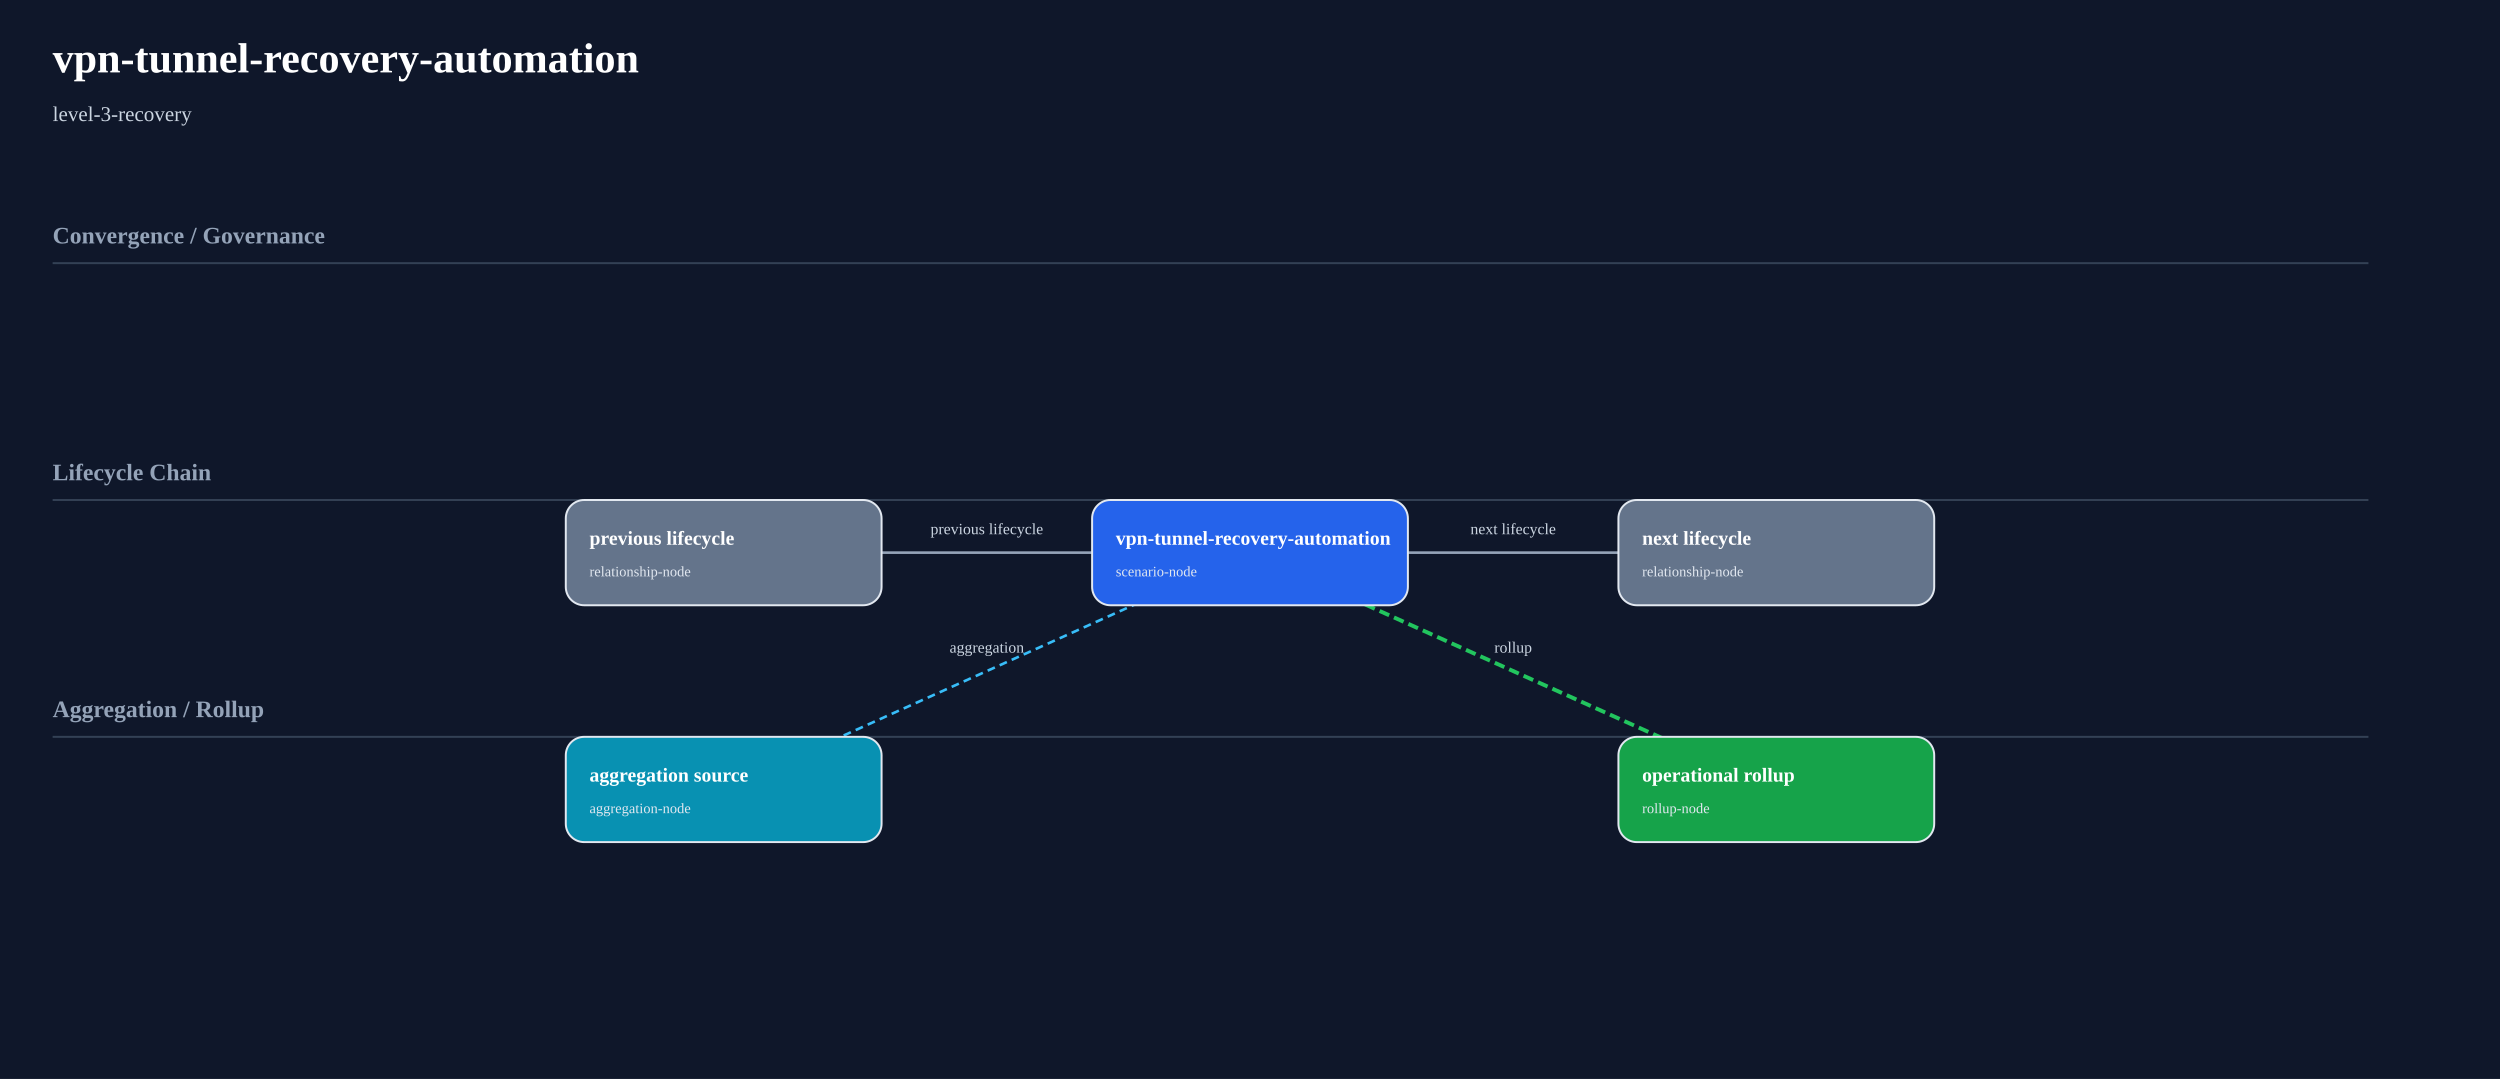
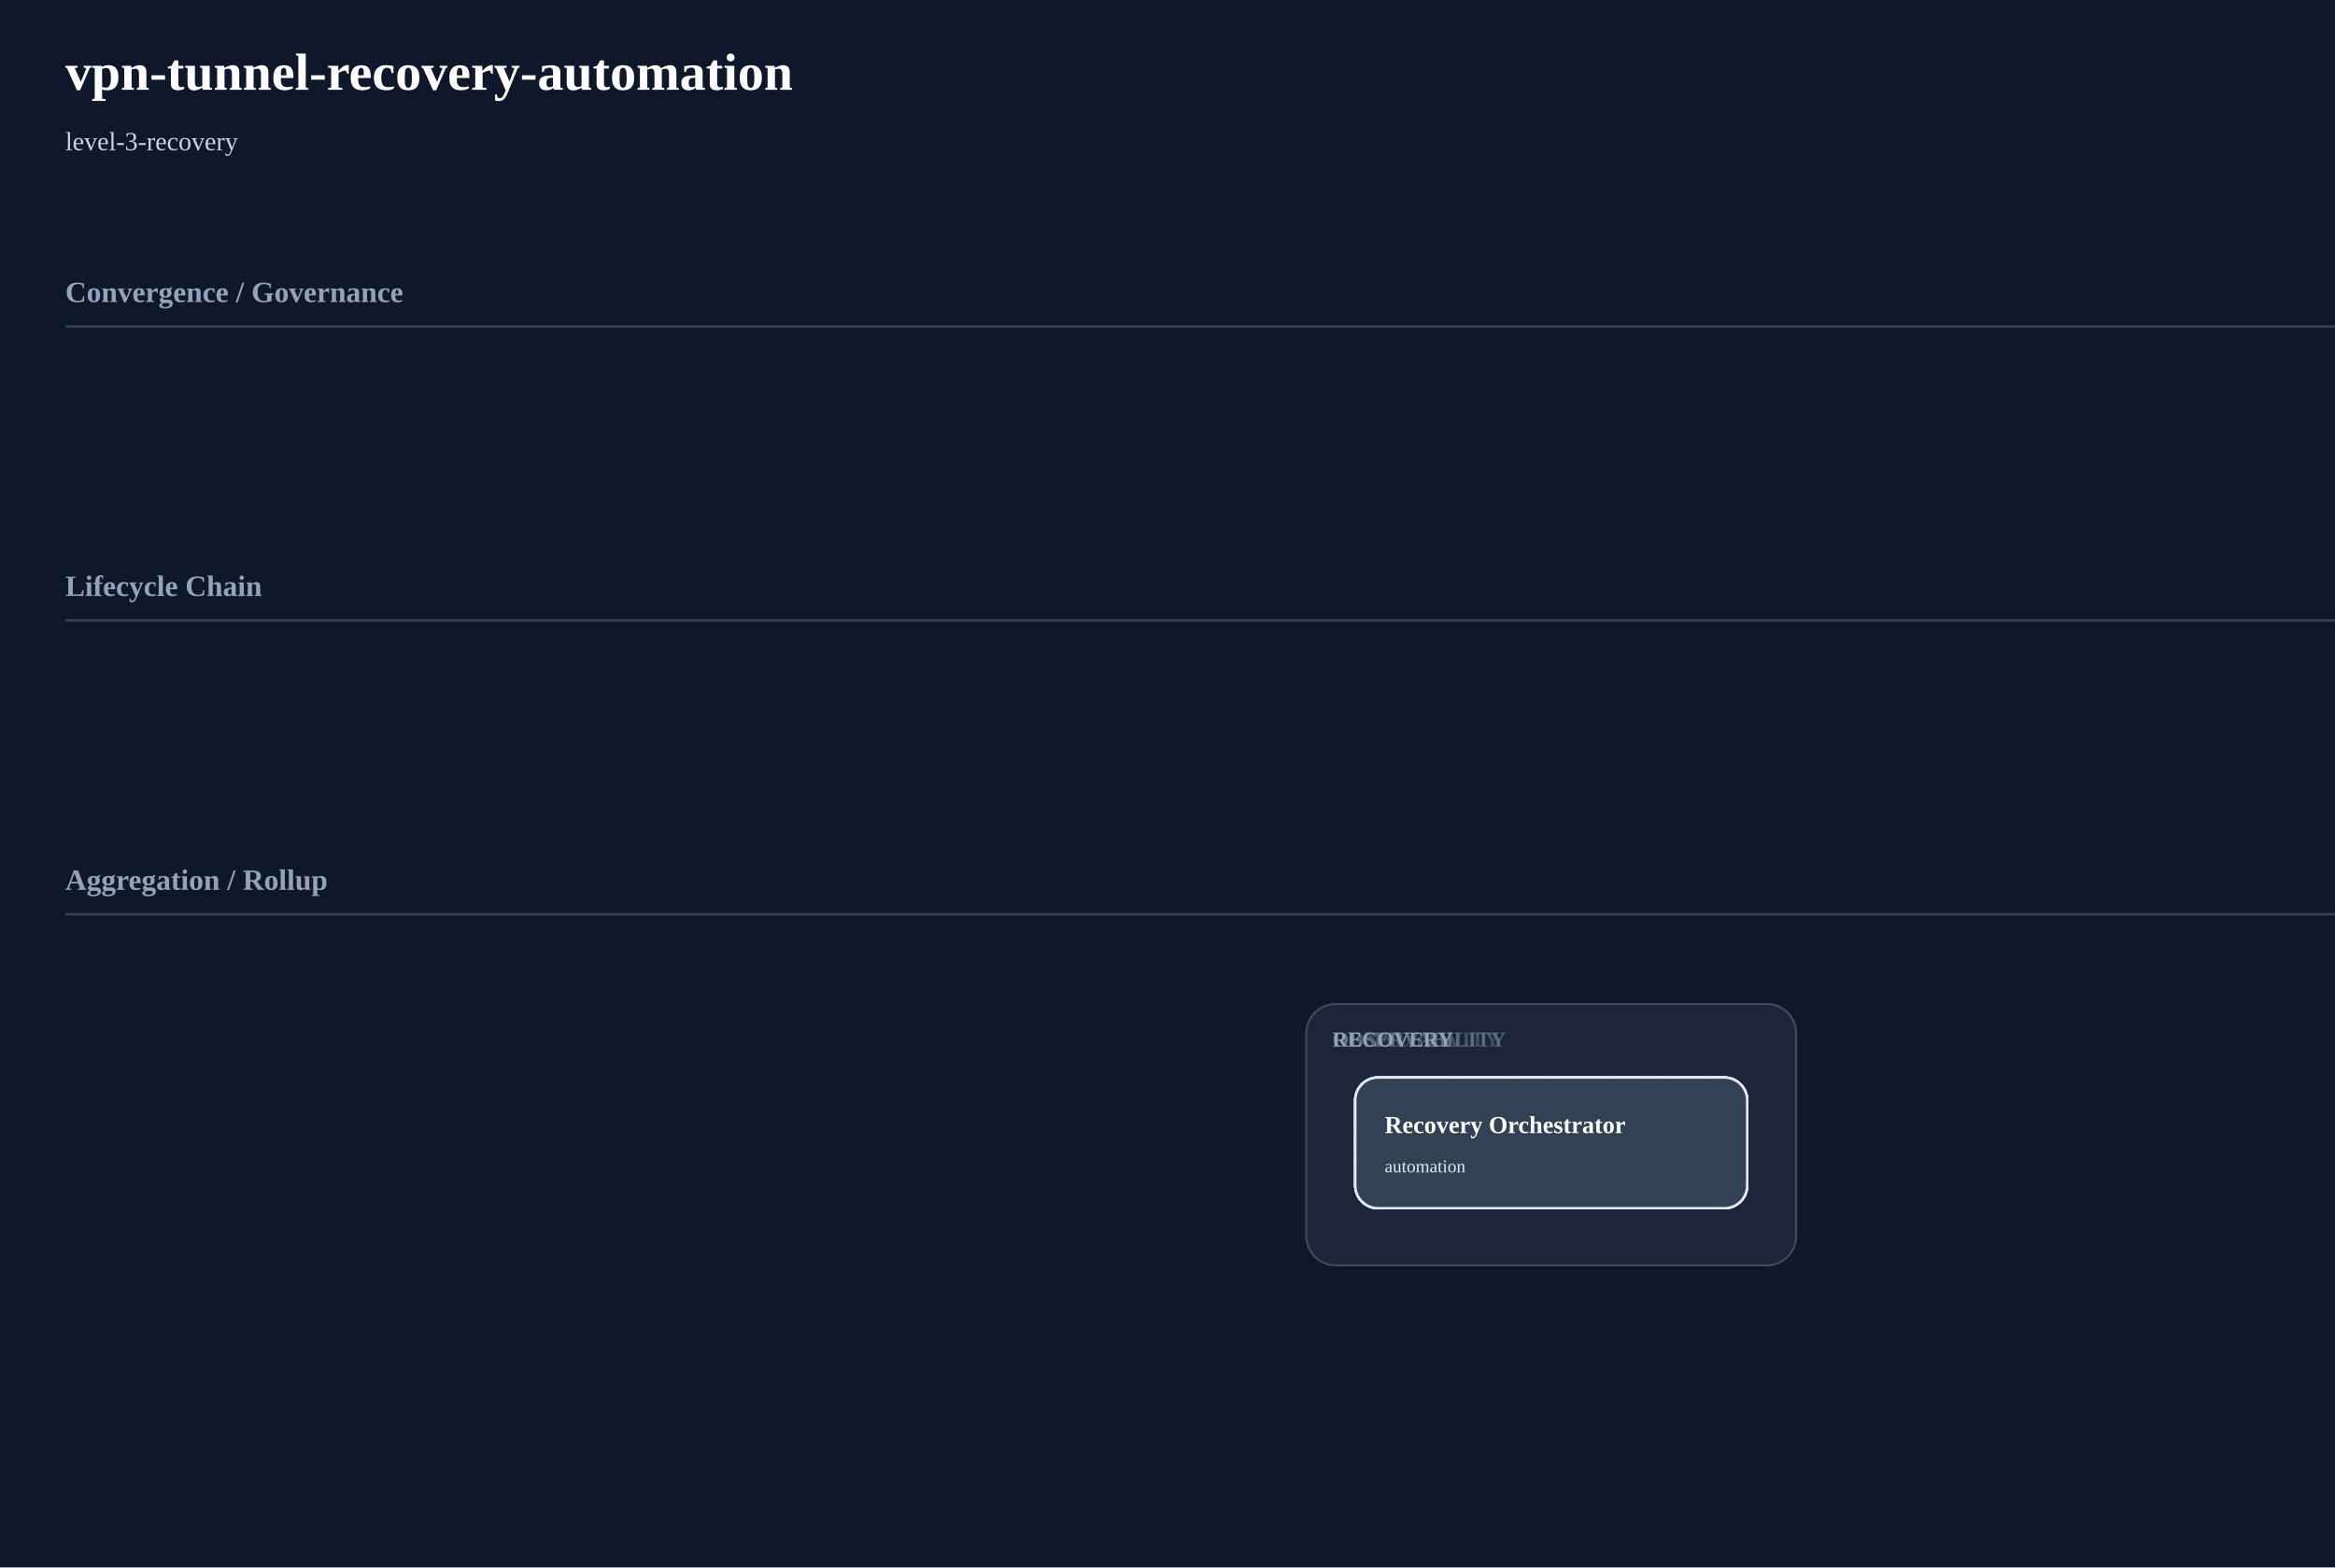
- <svg xmlns="http://www.w3.org/2000/svg" width="1900" height="820">
+ <svg xmlns="http://www.w3.org/2000/svg" width="1430" height="960">
  <rect width="100%" height="100%" fill="#0f172a" />
  <defs>
    <marker id="arrow" markerWidth="10" markerHeight="10" refX="9" refY="3" orient="auto" markerUnits="strokeWidth">
      <path d="M0,0 L0,6 L9,3 z" fill="#94a3b8" />
    </marker>
  </defs>
  <text x="40" y="55" fill="#ffffff" font-size="32" font-weight="bold">vpn-tunnel-recovery-automation</text>
  <text x="40" y="92" fill="#cbd5e1" font-size="16">level-3-recovery</text>
  <text x="40" y="185" fill="#94a3b8" font-size="18" font-weight="bold">Convergence / Governance</text>
  <text x="40" y="365" fill="#94a3b8" font-size="18" font-weight="bold">Lifecycle Chain</text>
  <text x="40" y="545" fill="#94a3b8" font-size="18" font-weight="bold">Aggregation / Rollup</text>
  <line x1="40" y1="200" x2="1800" y2="200" stroke="#334155" stroke-width="1.5" />
  <line x1="40" y1="380" x2="1800" y2="380" stroke="#334155" stroke-width="1.5" />
  <line x1="40" y1="560" x2="1800" y2="560" stroke="#334155" stroke-width="1.5" />
-   <line x1="550" y1="420" x2="950" y2="420" stroke="#94a3b8" stroke-width="2" stroke-dasharray="" marker-end="url(#arrow)" />
-   <text x="750.0" y="406.0" fill="#cbd5e1" font-size="12" text-anchor="middle">previous lifecycle</text>
-   <line x1="950" y1="420" x2="1350" y2="420" stroke="#94a3b8" stroke-width="2" stroke-dasharray="" marker-end="url(#arrow)" />
-   <text x="1150.0" y="406.0" fill="#cbd5e1" font-size="12" text-anchor="middle">next lifecycle</text>
-   <line x1="550" y1="600" x2="950" y2="420" stroke="#38bdf8" stroke-width="2" stroke-dasharray="6,4" marker-end="url(#arrow)" />
-   <text x="750.0" y="496.0" fill="#cbd5e1" font-size="12" text-anchor="middle">aggregation</text>
-   <line x1="950" y1="420" x2="1350" y2="600" stroke="#22c55e" stroke-width="3" stroke-dasharray="8,4" marker-end="url(#arrow)" />
-   <text x="1150.0" y="496.0" fill="#cbd5e1" font-size="12" text-anchor="middle">rollup</text>
-   <rect x="830" y="380" width="240" height="80" rx="14" fill="#2563eb" stroke="#e2e8f0" stroke-width="1.5" />
-   <text x="848" y="414" fill="#ffffff" font-size="15" font-weight="bold">vpn-tunnel-recovery-automation</text>
-   <text x="848" y="438" fill="#e2e8f0" font-size="11">scenario-node</text>
-   <rect x="430" y="380" width="240" height="80" rx="14" fill="#64748b" stroke="#e2e8f0" stroke-width="1.5" />
-   <text x="448" y="414" fill="#ffffff" font-size="15" font-weight="bold">previous lifecycle</text>
-   <text x="448" y="438" fill="#e2e8f0" font-size="11">relationship-node</text>
-   <rect x="1230" y="380" width="240" height="80" rx="14" fill="#64748b" stroke="#e2e8f0" stroke-width="1.5" />
-   <text x="1248" y="414" fill="#ffffff" font-size="15" font-weight="bold">next lifecycle</text>
-   <text x="1248" y="438" fill="#e2e8f0" font-size="11">relationship-node</text>
-   <rect x="430" y="560" width="240" height="80" rx="14" fill="#0891b2" stroke="#e2e8f0" stroke-width="1.5" />
-   <text x="448" y="594" fill="#ffffff" font-size="15" font-weight="bold">aggregation source</text>
-   <text x="448" y="618" fill="#e2e8f0" font-size="11">aggregation-node</text>
-   <rect x="1230" y="560" width="240" height="80" rx="14" fill="#16a34a" stroke="#e2e8f0" stroke-width="1.5" />
-   <text x="1248" y="594" fill="#ffffff" font-size="15" font-weight="bold">operational rollup</text>
-   <text x="1248" y="618" fill="#e2e8f0" font-size="11">rollup-node</text>
+   <rect x="800" y="615" width="300" height="160" rx="18" fill="#1e293b" opacity="0.45" stroke="#475569" stroke-width="1.2" />
+   <text x="816" y="641" fill="#94a3b8" font-size="13" font-weight="bold">CONNECTIVITY</text>
+   <rect x="800" y="615" width="300" height="160" rx="18" fill="#1e293b" opacity="0.45" stroke="#475569" stroke-width="1.2" />
+   <text x="816" y="641" fill="#94a3b8" font-size="13" font-weight="bold">OBSERVABILITY</text>
+   <rect x="800" y="615" width="300" height="160" rx="18" fill="#1e293b" opacity="0.45" stroke="#475569" stroke-width="1.2" />
+   <text x="816" y="641" fill="#94a3b8" font-size="13" font-weight="bold">RECOVERY</text>
+   <line x1="950" y1="700" x2="950" y2="700" stroke="#94a3b8" stroke-width="2" stroke-dasharray="" marker-end="url(#arrow)" />
+   <text x="950.0" y="686.0" fill="#cbd5e1" font-size="12" text-anchor="middle">connects through</text>
+   <line x1="950" y1="700" x2="950" y2="700" stroke="#94a3b8" stroke-width="2" stroke-dasharray="" marker-end="url(#arrow)" />
+   <text x="950.0" y="686.0" fill="#cbd5e1" font-size="12" text-anchor="middle">establishes tunnel</text>
+   <line x1="950" y1="700" x2="950" y2="700" stroke="#94a3b8" stroke-width="2" stroke-dasharray="" marker-end="url(#arrow)" />
+   <text x="950.0" y="686.0" fill="#cbd5e1" font-size="12" text-anchor="middle">exports tunnel metrics</text>
+   <line x1="950" y1="700" x2="950" y2="700" stroke="#94a3b8" stroke-width="2" stroke-dasharray="" marker-end="url(#arrow)" />
+   <text x="950.0" y="686.0" fill="#cbd5e1" font-size="12" text-anchor="middle">publishes visibility</text>
+   <line x1="950" y1="700" x2="950" y2="700" stroke="#94a3b8" stroke-width="2" stroke-dasharray="" marker-end="url(#arrow)" />
+   <text x="950.0" y="686.0" fill="#cbd5e1" font-size="12" text-anchor="middle">triggers recovery workflow</text>
+   <rect x="830" y="660" width="240" height="80" rx="14" fill="#334155" stroke="#e2e8f0" stroke-width="1.5" />
+   <text x="848" y="694" fill="#ffffff" font-size="15" font-weight="bold">Branch Site</text>
+   <text x="848" y="718" fill="#e2e8f0" font-size="11">site</text>
+   <rect x="830" y="660" width="240" height="80" rx="14" fill="#334155" stroke="#e2e8f0" stroke-width="1.5" />
+   <text x="848" y="694" fill="#ffffff" font-size="15" font-weight="bold">VPN Gateway</text>
+   <text x="848" y="718" fill="#e2e8f0" font-size="11">network</text>
+   <rect x="830" y="660" width="240" height="80" rx="14" fill="#334155" stroke="#e2e8f0" stroke-width="1.5" />
+   <text x="848" y="694" fill="#ffffff" font-size="15" font-weight="bold">VPN Tunnel</text>
+   <text x="848" y="718" fill="#e2e8f0" font-size="11">connectivity</text>
+   <rect x="830" y="660" width="240" height="80" rx="14" fill="#334155" stroke="#e2e8f0" stroke-width="1.5" stroke-dasharray="8 4" />
+   <text x="848" y="694" fill="#ffffff" font-size="15" font-weight="bold">Telemetry Collector</text>
+   <text x="848" y="718" fill="#e2e8f0" font-size="11">telemetry</text>
+   <rect x="830" y="660" width="240" height="80" rx="14" fill="#334155" stroke="#e2e8f0" stroke-width="1.5" />
+   <text x="848" y="694" fill="#ffffff" font-size="15" font-weight="bold">Operations Dashboard</text>
+   <text x="848" y="718" fill="#e2e8f0" font-size="11">dashboard</text>
+   <rect x="830" y="660" width="240" height="80" rx="14" fill="#334155" stroke="#e2e8f0" stroke-width="1.5" />
+   <text x="848" y="694" fill="#ffffff" font-size="15" font-weight="bold">Recovery Orchestrator</text>
+   <text x="848" y="718" fill="#e2e8f0" font-size="11">automation</text>
</svg>
